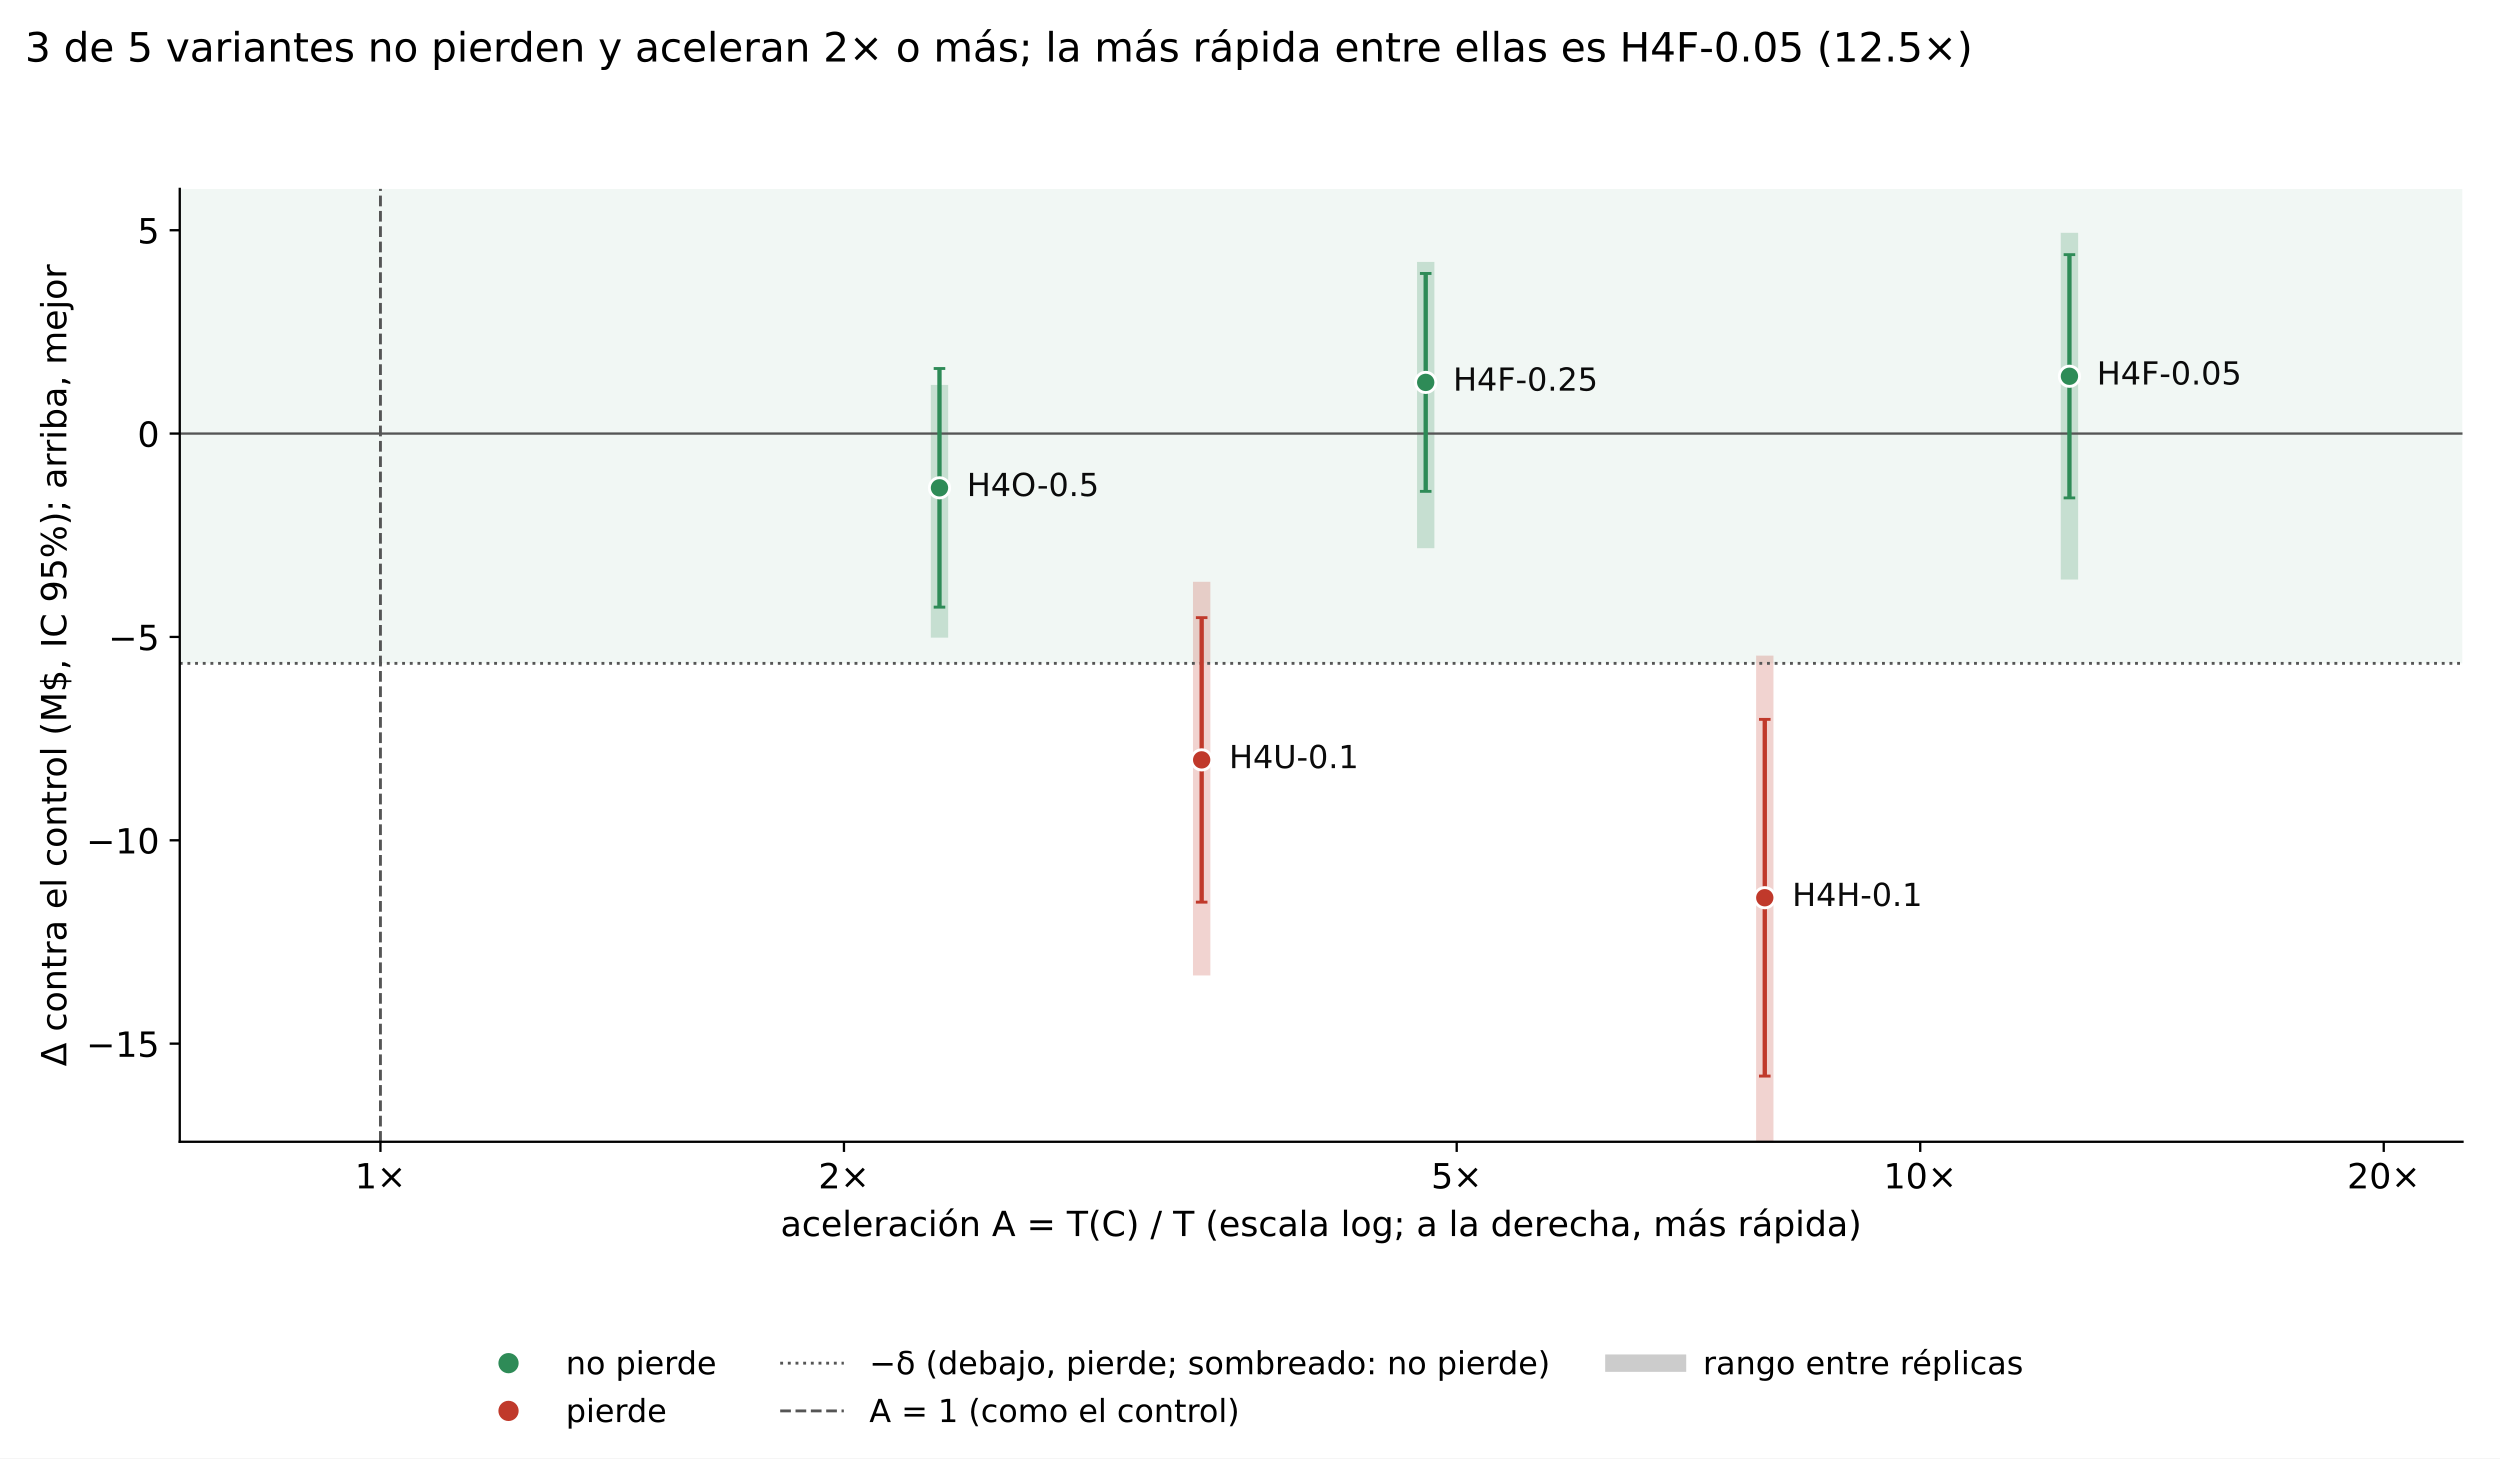
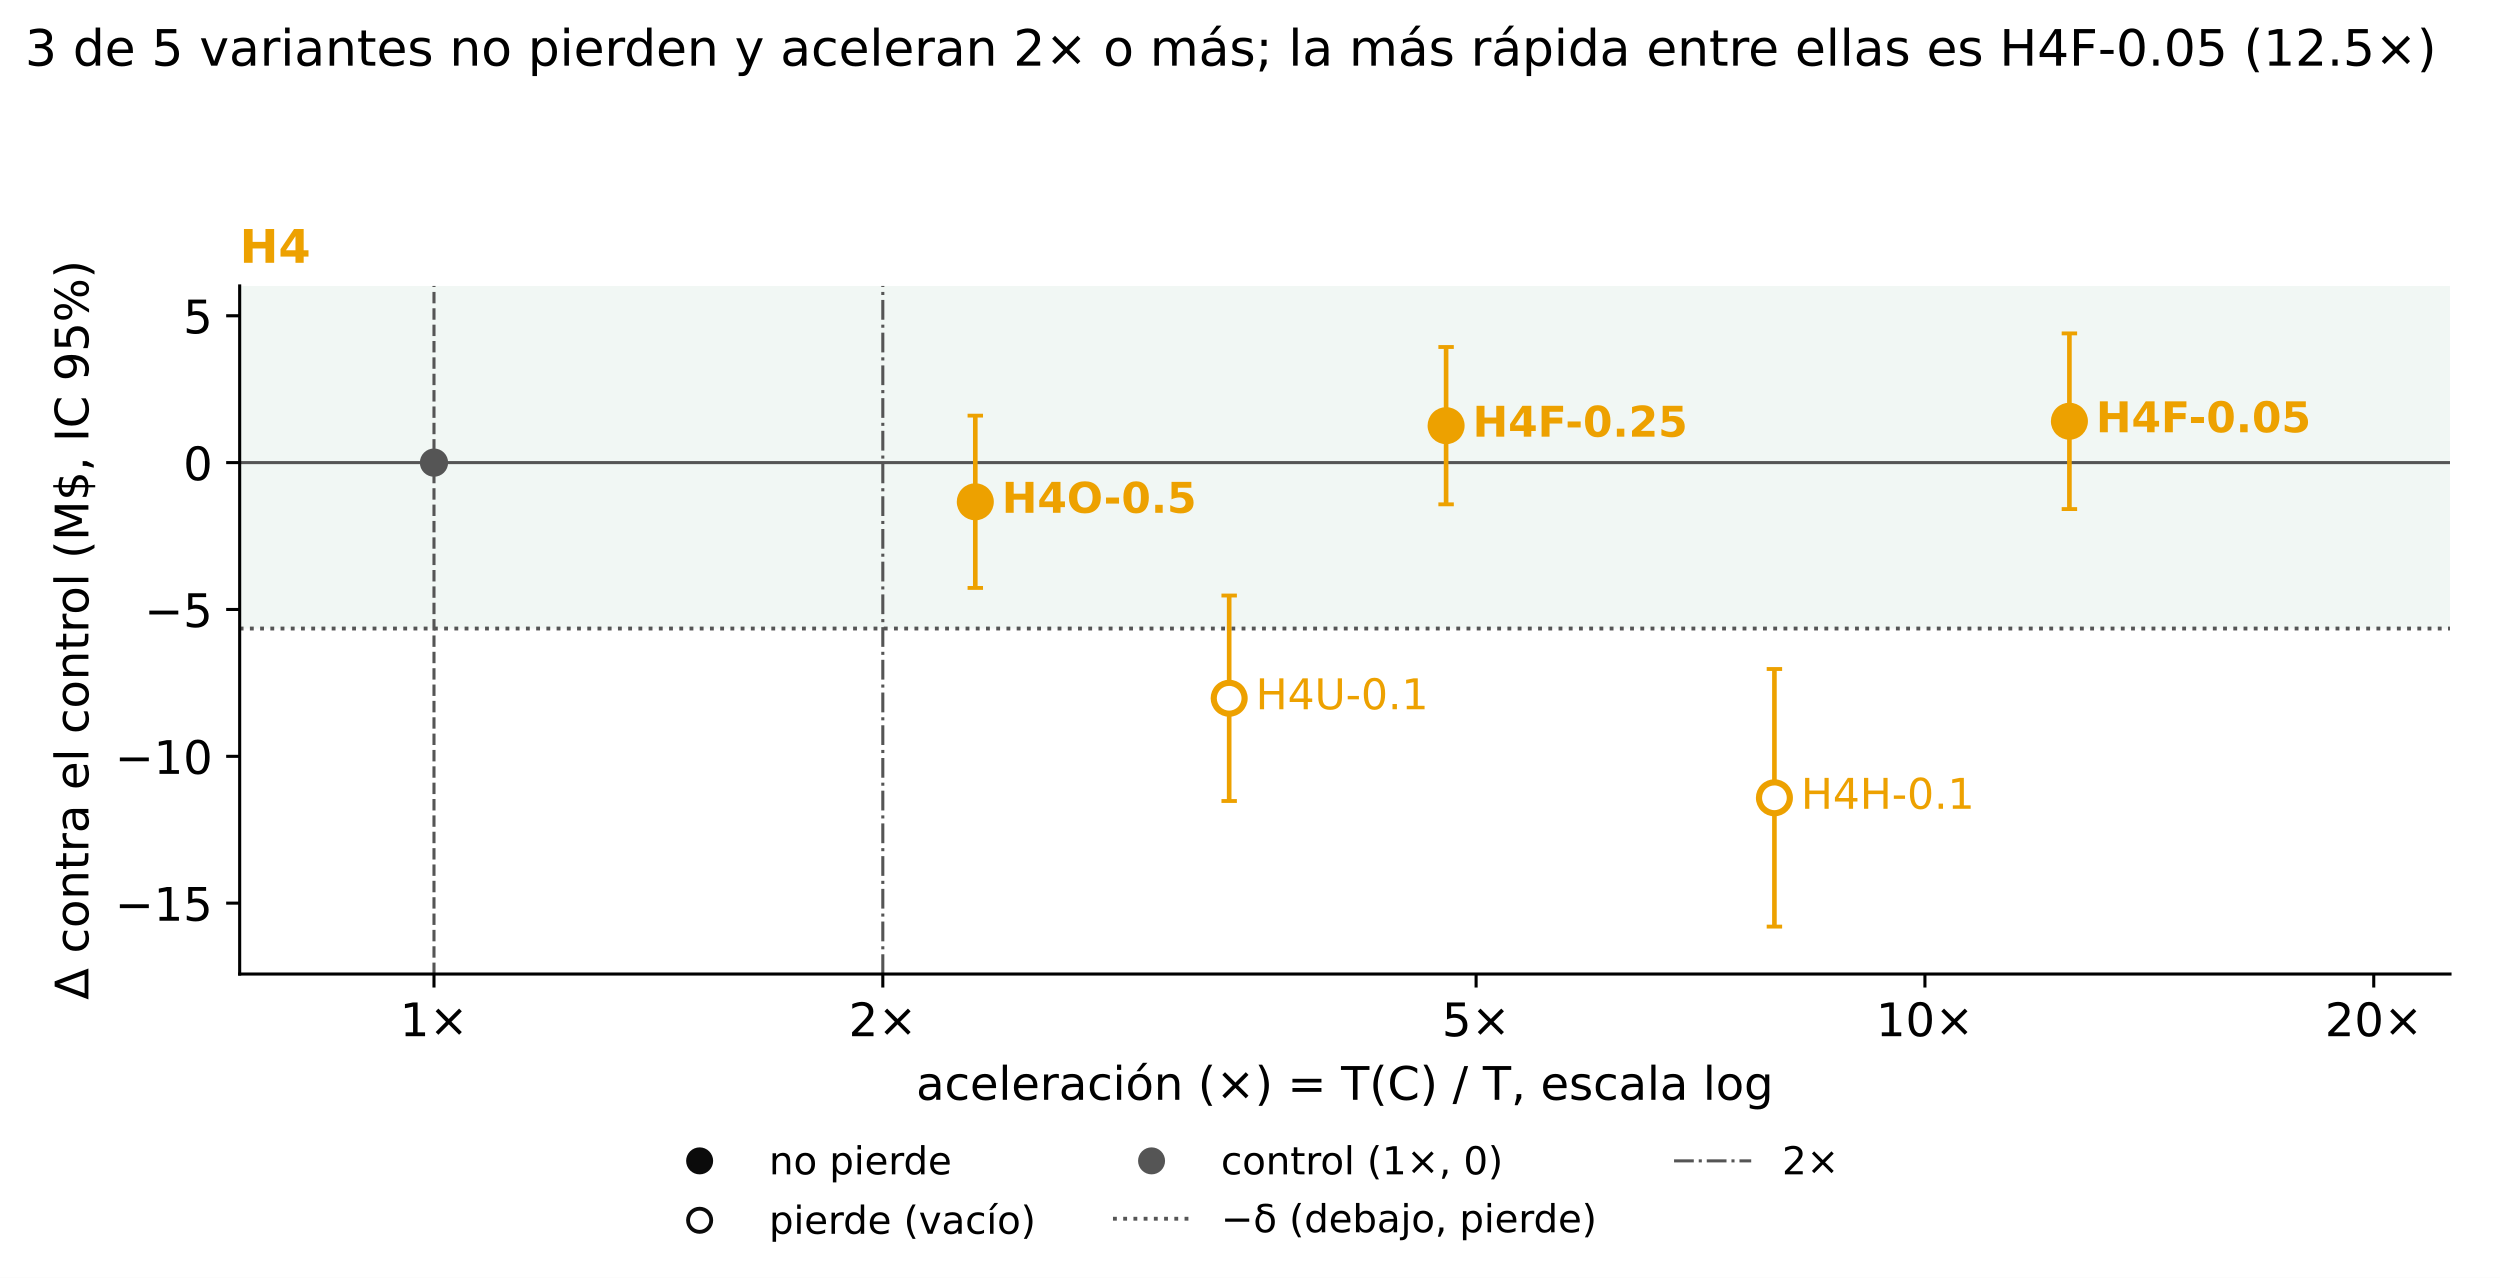
- <svg xmlns="http://www.w3.org/2000/svg" xmlns:xlink="http://www.w3.org/1999/xlink" width="864pt" height="504pt" viewBox="0 0 864 504" version="1.1">
+ <svg xmlns="http://www.w3.org/2000/svg" xmlns:xlink="http://www.w3.org/1999/xlink" width="648pt" height="331.2pt" viewBox="0 0 648 331.2" version="1.1">
  <defs>
    <style type="text/css">*{stroke-linejoin: round; stroke-linecap: butt}</style>
  </defs>
  <g id="figure_1">
    <g id="patch_1">
-       <path d="M 0 504  L 864 504  L 864 0  L 0 0  z " style="fill: #ffffff" />
+       <path d="M 0 331.2  L 648 331.2  L 648 0  L 0 0  z " style="fill: #ffffff" />
    </g>
    <g id="axes_1">
      <g id="patch_2">
-         <path d="M 62.123 394.597  L 851.04 394.597  L 851.04 65.283  L 62.123 65.283  z " style="fill: #ffffff" />
+         <path d="M 62.123 252.469  L 635.04 252.469  L 635.04 74.112  L 62.123 74.112  z " style="fill: #ffffff" />
      </g>
      <g id="patch_3">
-         <path d="M 62.123 229.253  L 851.04 229.253  L 851.04 65.283  L 62.123 65.283  z " clip-path="url(#p88b9d75d74)" style="fill: #2e8b57; opacity: 0.07" />
-       </g>
-       <g id="LineCollection_1">
-         <path d="M 715.197 200.286  L 715.197 80.463  " clip-path="url(#p88b9d75d74)" style="fill: none; stroke: #2e8b57; stroke-opacity: 0.22; stroke-width: 6" />
-       </g>
-       <g id="LineCollection_2">
-         <path d="M 609.908 408.237  L 609.908 226.57  " clip-path="url(#p88b9d75d74)" style="fill: none; stroke: #c0392b; stroke-opacity: 0.22; stroke-width: 6" />
-       </g>
-       <g id="LineCollection_3">
-         <path d="M 492.724 189.464  L 492.724 90.513  " clip-path="url(#p88b9d75d74)" style="fill: none; stroke: #2e8b57; stroke-opacity: 0.22; stroke-width: 6" />
-       </g>
-       <g id="LineCollection_4">
-         <path d="M 415.297 337.117  L 415.297 201.059  " clip-path="url(#p88b9d75d74)" style="fill: none; stroke: #c0392b; stroke-opacity: 0.22; stroke-width: 6" />
-       </g>
-       <g id="LineCollection_5">
-         <path d="M 324.685 220.386  L 324.685 133.031  " clip-path="url(#p88b9d75d74)" style="fill: none; stroke: #2e8b57; stroke-opacity: 0.22; stroke-width: 6" />
+         <path d="M 62.123 162.918  L 635.04 162.918  L 635.04 74.112  L 62.123 74.112  z " clip-path="url(#p1cb5c2d19a)" style="fill: #2e8b57; opacity: 0.07" />
      </g>
      <g id="matplotlib.axis_1">
        <g id="xtick_1">
          <g id="line2d_1">
            <defs>
              <path id="mc2c56ff025" d="M 0 0  L 0 3.5  " style="stroke: #000000; stroke-width: 0.8" />
            </defs>
            <g>
-               <use xlink:href="#mc2c56ff025" x="131.48" y="394.597" style="stroke: #000000; stroke-width: 0.8" />
+               <use xlink:href="#mc2c56ff025" x="112.49" y="252.469" style="stroke: #000000; stroke-width: 0.8" />
            </g>
          </g>
          <g id="text_1">
-             <text style="font-size: 12px; font-family: 'DejaVu Sans', 'Bitstream Vera Sans', 'Computer Modern Sans Serif', 'Lucida Grande', 'Verdana', 'Geneva', 'Lucid', 'Arial', 'Helvetica', 'Avant Garde', sans-serif; text-anchor: middle" x="131.48" y="410.714" transform="rotate(-0 131.4798 410.7144)">1×</text>
+             <text style="font-size: 12px; font-family: 'DejaVu Sans', 'Bitstream Vera Sans', 'Computer Modern Sans Serif', 'Lucida Grande', 'Verdana', 'Geneva', 'Lucid', 'Arial', 'Helvetica', 'Avant Garde', sans-serif; text-anchor: middle" x="112.49" y="268.586" transform="rotate(-0 112.4903 268.5864)">1×</text>
          </g>
        </g>
        <g id="xtick_2">
          <g id="line2d_2">
            <g>
-               <use xlink:href="#mc2c56ff025" x="291.673" y="394.597" style="stroke: #000000; stroke-width: 0.8" />
+               <use xlink:href="#mc2c56ff025" x="228.823" y="252.469" style="stroke: #000000; stroke-width: 0.8" />
            </g>
          </g>
          <g id="text_2">
-             <text style="font-size: 12px; font-family: 'DejaVu Sans', 'Bitstream Vera Sans', 'Computer Modern Sans Serif', 'Lucida Grande', 'Verdana', 'Geneva', 'Lucid', 'Arial', 'Helvetica', 'Avant Garde', sans-serif; text-anchor: middle" x="291.673" y="410.714" transform="rotate(-0 291.6725 410.7144)">2×</text>
+             <text style="font-size: 12px; font-family: 'DejaVu Sans', 'Bitstream Vera Sans', 'Computer Modern Sans Serif', 'Lucida Grande', 'Verdana', 'Geneva', 'Lucid', 'Arial', 'Helvetica', 'Avant Garde', sans-serif; text-anchor: middle" x="228.823" y="268.586" transform="rotate(-0 228.8234 268.5864)">2×</text>
          </g>
        </g>
        <g id="xtick_3">
          <g id="line2d_3">
            <g>
-               <use xlink:href="#mc2c56ff025" x="503.436" y="394.597" style="stroke: #000000; stroke-width: 0.8" />
+               <use xlink:href="#mc2c56ff025" x="382.607" y="252.469" style="stroke: #000000; stroke-width: 0.8" />
            </g>
          </g>
          <g id="text_3">
-             <text style="font-size: 12px; font-family: 'DejaVu Sans', 'Bitstream Vera Sans', 'Computer Modern Sans Serif', 'Lucida Grande', 'Verdana', 'Geneva', 'Lucid', 'Arial', 'Helvetica', 'Avant Garde', sans-serif; text-anchor: middle" x="503.436" y="410.714" transform="rotate(-0 503.4359 410.7144)">5×</text>
+             <text style="font-size: 12px; font-family: 'DejaVu Sans', 'Bitstream Vera Sans', 'Computer Modern Sans Serif', 'Lucida Grande', 'Verdana', 'Geneva', 'Lucid', 'Arial', 'Helvetica', 'Avant Garde', sans-serif; text-anchor: middle" x="382.607" y="268.586" transform="rotate(-0 382.6074 268.5864)">5×</text>
          </g>
        </g>
        <g id="xtick_4">
          <g id="line2d_4">
            <g>
-               <use xlink:href="#mc2c56ff025" x="663.629" y="394.597" style="stroke: #000000; stroke-width: 0.8" />
+               <use xlink:href="#mc2c56ff025" x="498.941" y="252.469" style="stroke: #000000; stroke-width: 0.8" />
            </g>
          </g>
          <g id="text_4">
-             <text style="font-size: 12px; font-family: 'DejaVu Sans', 'Bitstream Vera Sans', 'Computer Modern Sans Serif', 'Lucida Grande', 'Verdana', 'Geneva', 'Lucid', 'Arial', 'Helvetica', 'Avant Garde', sans-serif; text-anchor: middle" x="663.629" y="410.714" transform="rotate(-0 663.6286 410.7144)">10×</text>
+             <text style="font-size: 12px; font-family: 'DejaVu Sans', 'Bitstream Vera Sans', 'Computer Modern Sans Serif', 'Lucida Grande', 'Verdana', 'Geneva', 'Lucid', 'Arial', 'Helvetica', 'Avant Garde', sans-serif; text-anchor: middle" x="498.941" y="268.586" transform="rotate(-0 498.9405 268.5864)">10×</text>
          </g>
        </g>
        <g id="xtick_5">
          <g id="line2d_5">
            <g>
-               <use xlink:href="#mc2c56ff025" x="823.821" y="394.597" style="stroke: #000000; stroke-width: 0.8" />
+               <use xlink:href="#mc2c56ff025" x="615.274" y="252.469" style="stroke: #000000; stroke-width: 0.8" />
            </g>
          </g>
          <g id="text_5">
-             <text style="font-size: 12px; font-family: 'DejaVu Sans', 'Bitstream Vera Sans', 'Computer Modern Sans Serif', 'Lucida Grande', 'Verdana', 'Geneva', 'Lucid', 'Arial', 'Helvetica', 'Avant Garde', sans-serif; text-anchor: middle" x="823.821" y="410.714" transform="rotate(-0 823.8214 410.7144)">20×</text>
+             <text style="font-size: 12px; font-family: 'DejaVu Sans', 'Bitstream Vera Sans', 'Computer Modern Sans Serif', 'Lucida Grande', 'Verdana', 'Geneva', 'Lucid', 'Arial', 'Helvetica', 'Avant Garde', sans-serif; text-anchor: middle" x="615.274" y="268.586" transform="rotate(-0 615.2736 268.5864)">20×</text>
          </g>
        </g>
        <g id="text_6">
-           <text style="font-size: 12px; font-family: 'DejaVu Sans', 'Bitstream Vera Sans', 'Computer Modern Sans Serif', 'Lucida Grande', 'Verdana', 'Geneva', 'Lucid', 'Arial', 'Helvetica', 'Avant Garde', sans-serif; text-anchor: middle" x="456.581" y="427.195" transform="rotate(-0 456.5814 427.1953)">aceleración A = T(C) / T (escala log; a la derecha, más rápida)</text>
+           <text style="font-size: 12px; font-family: 'DejaVu Sans', 'Bitstream Vera Sans', 'Computer Modern Sans Serif', 'Lucida Grande', 'Verdana', 'Geneva', 'Lucid', 'Arial', 'Helvetica', 'Avant Garde', sans-serif; text-anchor: middle" x="348.581" y="285.067" transform="rotate(-0 348.5814 285.0673)">aceleración (×) = T(C) / T, escala log</text>
        </g>
      </g>
      <g id="matplotlib.axis_2">
        <g id="ytick_1">
          <g id="line2d_6">
            <defs>
              <path id="m306bc90975" d="M 0 0  L -3.5 0  " style="stroke: #000000; stroke-width: 0.8" />
            </defs>
            <g>
-               <use xlink:href="#m306bc90975" x="62.123" y="360.677" style="stroke: #000000; stroke-width: 0.8" />
+               <use xlink:href="#m306bc90975" x="62.123" y="234.098" style="stroke: #000000; stroke-width: 0.8" />
            </g>
          </g>
          <g id="text_7">
-             <text style="font-size: 12px; font-family: 'DejaVu Sans', 'Bitstream Vera Sans', 'Computer Modern Sans Serif', 'Lucida Grande', 'Verdana', 'Geneva', 'Lucid', 'Arial', 'Helvetica', 'Avant Garde', sans-serif; text-anchor: end" x="55.123" y="365.236" transform="rotate(-0 55.12281 365.2357)">−15</text>
+             <text style="font-size: 12px; font-family: 'DejaVu Sans', 'Bitstream Vera Sans', 'Computer Modern Sans Serif', 'Lucida Grande', 'Verdana', 'Geneva', 'Lucid', 'Arial', 'Helvetica', 'Avant Garde', sans-serif; text-anchor: end" x="55.123" y="238.657" transform="rotate(-0 55.12281 238.6566)">−15</text>
          </g>
        </g>
        <g id="ytick_2">
          <g id="line2d_7">
            <g>
-               <use xlink:href="#m306bc90975" x="62.123" y="290.4" style="stroke: #000000; stroke-width: 0.8" />
+               <use xlink:href="#m306bc90975" x="62.123" y="196.036" style="stroke: #000000; stroke-width: 0.8" />
            </g>
          </g>
          <g id="text_8">
-             <text style="font-size: 12px; font-family: 'DejaVu Sans', 'Bitstream Vera Sans', 'Computer Modern Sans Serif', 'Lucida Grande', 'Verdana', 'Geneva', 'Lucid', 'Arial', 'Helvetica', 'Avant Garde', sans-serif; text-anchor: end" x="55.123" y="294.958" transform="rotate(-0 55.12281 294.9582)">−10</text>
+             <text style="font-size: 12px; font-family: 'DejaVu Sans', 'Bitstream Vera Sans', 'Computer Modern Sans Serif', 'Lucida Grande', 'Verdana', 'Geneva', 'Lucid', 'Arial', 'Helvetica', 'Avant Garde', sans-serif; text-anchor: end" x="55.123" y="200.594" transform="rotate(-0 55.12281 200.5942)">−10</text>
          </g>
        </g>
        <g id="ytick_3">
          <g id="line2d_8">
            <g>
-               <use xlink:href="#m306bc90975" x="62.123" y="220.122" style="stroke: #000000; stroke-width: 0.8" />
+               <use xlink:href="#m306bc90975" x="62.123" y="157.973" style="stroke: #000000; stroke-width: 0.8" />
            </g>
          </g>
          <g id="text_9">
-             <text style="font-size: 12px; font-family: 'DejaVu Sans', 'Bitstream Vera Sans', 'Computer Modern Sans Serif', 'Lucida Grande', 'Verdana', 'Geneva', 'Lucid', 'Arial', 'Helvetica', 'Avant Garde', sans-serif; text-anchor: end" x="55.123" y="224.681" transform="rotate(-0 55.12281 224.6807)">−5</text>
+             <text style="font-size: 12px; font-family: 'DejaVu Sans', 'Bitstream Vera Sans', 'Computer Modern Sans Serif', 'Lucida Grande', 'Verdana', 'Geneva', 'Lucid', 'Arial', 'Helvetica', 'Avant Garde', sans-serif; text-anchor: end" x="55.123" y="162.532" transform="rotate(-0 55.12281 162.5318)">−5</text>
          </g>
        </g>
        <g id="ytick_4">
          <g id="line2d_9">
            <g>
-               <use xlink:href="#m306bc90975" x="62.123" y="149.845" style="stroke: #000000; stroke-width: 0.8" />
+               <use xlink:href="#m306bc90975" x="62.123" y="119.911" style="stroke: #000000; stroke-width: 0.8" />
            </g>
          </g>
          <g id="text_10">
-             <text style="font-size: 12px; font-family: 'DejaVu Sans', 'Bitstream Vera Sans', 'Computer Modern Sans Serif', 'Lucida Grande', 'Verdana', 'Geneva', 'Lucid', 'Arial', 'Helvetica', 'Avant Garde', sans-serif; text-anchor: end" x="55.123" y="154.403" transform="rotate(-0 55.12281 154.4032)">0</text>
+             <text style="font-size: 12px; font-family: 'DejaVu Sans', 'Bitstream Vera Sans', 'Computer Modern Sans Serif', 'Lucida Grande', 'Verdana', 'Geneva', 'Lucid', 'Arial', 'Helvetica', 'Avant Garde', sans-serif; text-anchor: end" x="55.123" y="124.469" transform="rotate(-0 55.12281 124.4694)">0</text>
          </g>
        </g>
        <g id="ytick_5">
          <g id="line2d_10">
            <g>
-               <use xlink:href="#m306bc90975" x="62.123" y="79.567" style="stroke: #000000; stroke-width: 0.8" />
+               <use xlink:href="#m306bc90975" x="62.123" y="81.848" style="stroke: #000000; stroke-width: 0.8" />
            </g>
          </g>
          <g id="text_11">
-             <text style="font-size: 12px; font-family: 'DejaVu Sans', 'Bitstream Vera Sans', 'Computer Modern Sans Serif', 'Lucida Grande', 'Verdana', 'Geneva', 'Lucid', 'Arial', 'Helvetica', 'Avant Garde', sans-serif; text-anchor: end" x="55.123" y="84.126" transform="rotate(-0 55.12281 84.1257)">5</text>
+             <text style="font-size: 12px; font-family: 'DejaVu Sans', 'Bitstream Vera Sans', 'Computer Modern Sans Serif', 'Lucida Grande', 'Verdana', 'Geneva', 'Lucid', 'Arial', 'Helvetica', 'Avant Garde', sans-serif; text-anchor: end" x="55.123" y="86.407" transform="rotate(-0 55.12281 86.40697)">5</text>
          </g>
        </g>
        <g id="text_12">
-           <text style="font-size: 12px; font-family: 'DejaVu Sans', 'Bitstream Vera Sans', 'Computer Modern Sans Serif', 'Lucida Grande', 'Verdana', 'Geneva', 'Lucid', 'Arial', 'Helvetica', 'Avant Garde', sans-serif; text-anchor: middle" x="22.914" y="229.94" transform="rotate(-90 22.91437 229.9402)">Δ contra el control (M$, IC 95%); arriba, mejor</text>
+           <text style="font-size: 12px; font-family: 'DejaVu Sans', 'Bitstream Vera Sans', 'Computer Modern Sans Serif', 'Lucida Grande', 'Verdana', 'Geneva', 'Lucid', 'Arial', 'Helvetica', 'Avant Garde', sans-serif; text-anchor: middle" x="22.914" y="163.291" transform="rotate(-90 22.91437 163.2907)">Δ contra el control (M$, IC 95%)</text>
        </g>
      </g>
      <g id="line2d_11">
-         <path d="M 62.123 149.845  L 851.04 149.845  " clip-path="url(#p88b9d75d74)" style="fill: none; stroke: #555555; stroke-width: 0.8; stroke-linecap: square" />
+         <path d="M 62.123 119.911  L 635.04 119.911  " clip-path="url(#p1cb5c2d19a)" style="fill: none; stroke: #555555; stroke-width: 0.8; stroke-linecap: square" />
      </g>
      <g id="line2d_12">
-         <path d="M 62.123 229.253  L 851.04 229.253  " clip-path="url(#p88b9d75d74)" style="fill: none; stroke-dasharray: 1,1.65; stroke-dashoffset: 0; stroke: #555555" />
+         <path d="M 62.123 162.918  L 635.04 162.918  " clip-path="url(#p1cb5c2d19a)" style="fill: none; stroke-dasharray: 1,1.65; stroke-dashoffset: 0; stroke: #555555" />
      </g>
      <g id="line2d_13">
-         <path d="M 131.48 394.597  L 131.48 65.283  " clip-path="url(#p88b9d75d74)" style="fill: none; stroke-dasharray: 3.7,1.6; stroke-dashoffset: 0; stroke: #555555" />
+         <path d="M 112.49 252.469  L 112.49 74.112  " clip-path="url(#p1cb5c2d19a)" style="fill: none; stroke-dasharray: 2.96,1.28; stroke-dashoffset: 0; stroke: #555555; stroke-width: 0.8" />
+       </g>
+       <g id="line2d_14">
+         <path d="M 228.823 252.469  L 228.823 74.112  " clip-path="url(#p1cb5c2d19a)" style="fill: none; stroke-dasharray: 5.12,1.28,0.8,1.28; stroke-dashoffset: 0; stroke: #555555; stroke-width: 0.8" />
+       </g>
+       <g id="LineCollection_1">
+         <path d="M 536.39 131.951  L 536.39 86.413  " clip-path="url(#p1cb5c2d19a)" style="fill: none; stroke: #eda100; stroke-width: 1.2" />
+       </g>
+       <g id="line2d_15">
+         <defs>
+           <path id="m4d28351fb7" d="M 2 0  L -2 -0  " style="stroke: #eda100" />
+         </defs>
+         <g clip-path="url(#p1cb5c2d19a)">
+           <use xlink:href="#m4d28351fb7" x="536.39" y="131.951" style="fill: #eda100; stroke: #eda100" />
+         </g>
+       </g>
+       <g id="line2d_16">
+         <g clip-path="url(#p1cb5c2d19a)">
+           <use xlink:href="#m4d28351fb7" x="536.39" y="86.413" style="fill: #eda100; stroke: #eda100" />
+         </g>
+       </g>
+       <g id="LineCollection_2">
+         <path d="M 459.928 240.169  L 459.928 173.408  " clip-path="url(#p1cb5c2d19a)" style="fill: none; stroke: #eda100; stroke-width: 1.2" />
+       </g>
+       <g id="line2d_17">
+         <g clip-path="url(#p1cb5c2d19a)">
+           <use xlink:href="#m4d28351fb7" x="459.928" y="240.169" style="fill: #eda100; stroke: #eda100" />
+         </g>
+       </g>
+       <g id="line2d_18">
+         <g clip-path="url(#p1cb5c2d19a)">
+           <use xlink:href="#m4d28351fb7" x="459.928" y="173.408" style="fill: #eda100; stroke: #eda100" />
+         </g>
+       </g>
+       <g id="LineCollection_3">
+         <path d="M 374.828 130.726  L 374.828 89.941  " clip-path="url(#p1cb5c2d19a)" style="fill: none; stroke: #eda100; stroke-width: 1.2" />
+       </g>
+       <g id="line2d_19">
+         <g clip-path="url(#p1cb5c2d19a)">
+           <use xlink:href="#m4d28351fb7" x="374.828" y="130.726" style="fill: #eda100; stroke: #eda100" />
+         </g>
+       </g>
+       <g id="line2d_20">
+         <g clip-path="url(#p1cb5c2d19a)">
+           <use xlink:href="#m4d28351fb7" x="374.828" y="89.941" style="fill: #eda100; stroke: #eda100" />
+         </g>
+       </g>
+       <g id="LineCollection_4">
+         <path d="M 318.601 207.614  L 318.601 154.359  " clip-path="url(#p1cb5c2d19a)" style="fill: none; stroke: #eda100; stroke-width: 1.2" />
+       </g>
+       <g id="line2d_21">
+         <g clip-path="url(#p1cb5c2d19a)">
+           <use xlink:href="#m4d28351fb7" x="318.601" y="207.614" style="fill: #eda100; stroke: #eda100" />
+         </g>
+       </g>
+       <g id="line2d_22">
+         <g clip-path="url(#p1cb5c2d19a)">
+           <use xlink:href="#m4d28351fb7" x="318.601" y="154.359" style="fill: #eda100; stroke: #eda100" />
+         </g>
+       </g>
+       <g id="LineCollection_5">
+         <path d="M 252.797 152.395  L 252.797 107.733  " clip-path="url(#p1cb5c2d19a)" style="fill: none; stroke: #eda100; stroke-width: 1.2" />
+       </g>
+       <g id="line2d_23">
+         <g clip-path="url(#p1cb5c2d19a)">
+           <use xlink:href="#m4d28351fb7" x="252.797" y="152.395" style="fill: #eda100; stroke: #eda100" />
+         </g>
+       </g>
+       <g id="line2d_24">
+         <g clip-path="url(#p1cb5c2d19a)">
+           <use xlink:href="#m4d28351fb7" x="252.797" y="107.733" style="fill: #eda100; stroke: #eda100" />
+         </g>
      </g>
      <g id="patch_4">
-         <path d="M 62.123 394.597  L 62.123 65.283  " style="fill: none; stroke: #000000; stroke-width: 0.8; stroke-linejoin: miter; stroke-linecap: square" />
+         <path d="M 62.123 252.469  L 62.123 74.112  " style="fill: none; stroke: #000000; stroke-width: 0.8; stroke-linejoin: miter; stroke-linecap: square" />
      </g>
      <g id="patch_5">
-         <path d="M 62.123 394.597  L 851.04 394.597  " style="fill: none; stroke: #000000; stroke-width: 0.8; stroke-linejoin: miter; stroke-linecap: square" />
-       </g>
-       <g id="LineCollection_6">
-         <path d="M 715.197 172.076  L 715.197 87.995  " clip-path="url(#p88b9d75d74)" style="fill: none; stroke: #2e8b57; stroke-width: 1.5" />
-       </g>
-       <g id="line2d_14">
-         <defs>
-           <path id="m7a368709bd" d="M 2 0  L -2 -0  " style="stroke: #2e8b57" />
-         </defs>
-         <g clip-path="url(#p88b9d75d74)">
-           <use xlink:href="#m7a368709bd" x="715.197" y="172.076" style="fill: #2e8b57; stroke: #2e8b57" />
-         </g>
-       </g>
-       <g id="line2d_15">
-         <g clip-path="url(#p88b9d75d74)">
-           <use xlink:href="#m7a368709bd" x="715.197" y="87.995" style="fill: #2e8b57; stroke: #2e8b57" />
-         </g>
-       </g>
-       <g id="LineCollection_7">
-         <path d="M 609.908 371.886  L 609.908 248.62  " clip-path="url(#p88b9d75d74)" style="fill: none; stroke: #c0392b; stroke-width: 1.5" />
-       </g>
-       <g id="line2d_16">
-         <defs>
-           <path id="m8e145a6fdb" d="M 2 0  L -2 -0  " style="stroke: #c0392b" />
-         </defs>
-         <g clip-path="url(#p88b9d75d74)">
-           <use xlink:href="#m8e145a6fdb" x="609.908" y="371.886" style="fill: #c0392b; stroke: #c0392b" />
-         </g>
-       </g>
-       <g id="line2d_17">
-         <g clip-path="url(#p88b9d75d74)">
-           <use xlink:href="#m8e145a6fdb" x="609.908" y="248.62" style="fill: #c0392b; stroke: #c0392b" />
-         </g>
-       </g>
-       <g id="LineCollection_8">
-         <path d="M 492.724 169.813  L 492.724 94.509  " clip-path="url(#p88b9d75d74)" style="fill: none; stroke: #2e8b57; stroke-width: 1.5" />
-       </g>
-       <g id="line2d_18">
-         <g clip-path="url(#p88b9d75d74)">
-           <use xlink:href="#m7a368709bd" x="492.724" y="169.813" style="fill: #2e8b57; stroke: #2e8b57" />
-         </g>
-       </g>
-       <g id="line2d_19">
-         <g clip-path="url(#p88b9d75d74)">
-           <use xlink:href="#m7a368709bd" x="492.724" y="94.509" style="fill: #2e8b57; stroke: #2e8b57" />
-         </g>
-       </g>
-       <g id="LineCollection_9">
-         <path d="M 415.297 311.778  L 415.297 213.449  " clip-path="url(#p88b9d75d74)" style="fill: none; stroke: #c0392b; stroke-width: 1.5" />
-       </g>
-       <g id="line2d_20">
-         <g clip-path="url(#p88b9d75d74)">
-           <use xlink:href="#m8e145a6fdb" x="415.297" y="311.778" style="fill: #c0392b; stroke: #c0392b" />
-         </g>
-       </g>
-       <g id="line2d_21">
-         <g clip-path="url(#p88b9d75d74)">
-           <use xlink:href="#m8e145a6fdb" x="415.297" y="213.449" style="fill: #c0392b; stroke: #c0392b" />
-         </g>
-       </g>
-       <g id="LineCollection_10">
-         <path d="M 324.685 209.823  L 324.685 127.359  " clip-path="url(#p88b9d75d74)" style="fill: none; stroke: #2e8b57; stroke-width: 1.5" />
-       </g>
-       <g id="line2d_22">
-         <g clip-path="url(#p88b9d75d74)">
-           <use xlink:href="#m7a368709bd" x="324.685" y="209.823" style="fill: #2e8b57; stroke: #2e8b57" />
-         </g>
-       </g>
-       <g id="line2d_23">
-         <g clip-path="url(#p88b9d75d74)">
-           <use xlink:href="#m7a368709bd" x="324.685" y="127.359" style="fill: #2e8b57; stroke: #2e8b57" />
+         <path d="M 62.123 252.469  L 635.04 252.469  " style="fill: none; stroke: #000000; stroke-width: 0.8; stroke-linejoin: miter; stroke-linecap: square" />
+       </g>
+       <g id="PathCollection_1">
+         <defs>
+           <path id="m2eedf08819" d="M 0 3.162  C 0.839 3.162 1.643 2.829 2.236 2.236  C 2.829 1.643 3.162 0.839 3.162 0  C 3.162 -0.839 2.829 -1.643 2.236 -2.236  C 1.643 -2.829 0.839 -3.162 0 -3.162  C -0.839 -3.162 -1.643 -2.829 -2.236 -2.236  C -2.829 -1.643 -3.162 -0.839 -3.162 0  C -3.162 0.839 -2.829 1.643 -2.236 2.236  C -1.643 2.829 -0.839 3.162 0 3.162  z " style="stroke: #555555" />
+         </defs>
+         <g clip-path="url(#p1cb5c2d19a)">
+           <use xlink:href="#m2eedf08819" x="112.49" y="119.911" style="fill: #555555; stroke: #555555" />
+         </g>
+       </g>
+       <g id="PathCollection_2">
+         <defs>
+           <path id="m22da80ec97" d="M 0 4  C 1.061 4 2.078 3.579 2.828 2.828  C 3.579 2.078 4 1.061 4 0  C 4 -1.061 3.579 -2.078 2.828 -2.828  C 2.078 -3.579 1.061 -4 0 -4  C -1.061 -4 -2.078 -3.579 -2.828 -2.828  C -3.579 -2.078 -4 -1.061 -4 0  C -4 1.061 -3.579 2.078 -2.828 2.828  C -2.078 3.579 -1.061 4 0 4  z " style="stroke: #eda100; stroke-width: 1.6" />
+         </defs>
+         <g clip-path="url(#p1cb5c2d19a)">
+           <use xlink:href="#m22da80ec97" x="536.39" y="109.182" style="fill: #eda100; stroke: #eda100; stroke-width: 1.6" />
+         </g>
+       </g>
+       <g id="PathCollection_3">
+         <defs>
+           <path id="mf51439af82" d="M 0 4  C 1.061 4 2.078 3.579 2.828 2.828  C 3.579 2.078 4 1.061 4 0  C 4 -1.061 3.579 -2.078 2.828 -2.828  C 2.078 -3.579 1.061 -4 0 -4  C -1.061 -4 -2.078 -3.579 -2.828 -2.828  C -3.579 -2.078 -4 -1.061 -4 0  C -4 1.061 -3.579 2.078 -2.828 2.828  C -2.078 3.579 -1.061 4 0 4  z " style="stroke: #eda100; stroke-width: 1.6" />
+         </defs>
+         <g clip-path="url(#p1cb5c2d19a)">
+           <use xlink:href="#mf51439af82" x="459.928" y="206.788" style="fill: #ffffff; stroke: #eda100; stroke-width: 1.6" />
+         </g>
+       </g>
+       <g id="PathCollection_4">
+         <g clip-path="url(#p1cb5c2d19a)">
+           <use xlink:href="#m22da80ec97" x="374.828" y="110.333" style="fill: #eda100; stroke: #eda100; stroke-width: 1.6" />
+         </g>
+       </g>
+       <g id="PathCollection_5">
+         <g clip-path="url(#p1cb5c2d19a)">
+           <use xlink:href="#mf51439af82" x="318.601" y="180.987" style="fill: #ffffff; stroke: #eda100; stroke-width: 1.6" />
+         </g>
+       </g>
+       <g id="PathCollection_6">
+         <g clip-path="url(#p1cb5c2d19a)">
+           <use xlink:href="#m22da80ec97" x="252.797" y="130.064" style="fill: #eda100; stroke: #eda100; stroke-width: 1.6" />
        </g>
      </g>
      <g id="text_13">
-         <text style="font-size: 11px; font-family: 'DejaVu Sans', 'Bitstream Vera Sans', 'Computer Modern Sans Serif', 'Lucida Grande', 'Verdana', 'Geneva', 'Lucid', 'Arial', 'Helvetica', 'Avant Garde', sans-serif; text-anchor: start; fill: #0b0b0b" x="724.664" y="132.893" transform="rotate(-0 724.664 132.8926)">H4F-0.05</text>
+         <text style="font-weight: 700; font-size: 11px; font-family: 'DejaVu Sans', 'Bitstream Vera Sans', 'Computer Modern Sans Serif', 'Lucida Grande', 'Verdana', 'Geneva', 'Lucid', 'Arial', 'Helvetica', 'Avant Garde', sans-serif; text-anchor: start; fill: #eda100" x="543.265" y="112.039" transform="rotate(-0 543.2649 112.0394)">H4F-0.05</text>
      </g>
      <g id="text_14">
-         <text style="font-size: 11px; font-family: 'DejaVu Sans', 'Bitstream Vera Sans', 'Computer Modern Sans Serif', 'Lucida Grande', 'Verdana', 'Geneva', 'Lucid', 'Arial', 'Helvetica', 'Avant Garde', sans-serif; text-anchor: start; fill: #0b0b0b" x="619.375" y="313.11" transform="rotate(-0 619.3748 313.1104)">H4H-0.1</text>
+         <text style="font-size: 11px; font-family: 'DejaVu Sans', 'Bitstream Vera Sans', 'Computer Modern Sans Serif', 'Lucida Grande', 'Verdana', 'Geneva', 'Lucid', 'Arial', 'Helvetica', 'Avant Garde', sans-serif; text-anchor: start; fill: #eda100" x="466.803" y="209.646" transform="rotate(-0 466.8031 209.6457)">H4H-0.1</text>
      </g>
      <g id="text_15">
-         <text style="font-size: 11px; font-family: 'DejaVu Sans', 'Bitstream Vera Sans', 'Computer Modern Sans Serif', 'Lucida Grande', 'Verdana', 'Geneva', 'Lucid', 'Arial', 'Helvetica', 'Avant Garde', sans-serif; text-anchor: start; fill: #0b0b0b" x="502.191" y="135.018" transform="rotate(-0 502.1908 135.0185)">H4F-0.25</text>
+         <text style="font-weight: 700; font-size: 11px; font-family: 'DejaVu Sans', 'Bitstream Vera Sans', 'Computer Modern Sans Serif', 'Lucida Grande', 'Verdana', 'Geneva', 'Lucid', 'Arial', 'Helvetica', 'Avant Garde', sans-serif; text-anchor: start; fill: #eda100" x="381.703" y="113.191" transform="rotate(-0 381.7032 113.1908)">H4F-0.25</text>
      </g>
      <g id="text_16">
-         <text style="font-size: 11px; font-family: 'DejaVu Sans', 'Bitstream Vera Sans', 'Computer Modern Sans Serif', 'Lucida Grande', 'Verdana', 'Geneva', 'Lucid', 'Arial', 'Helvetica', 'Avant Garde', sans-serif; text-anchor: start; fill: #0b0b0b" x="424.764" y="265.471" transform="rotate(-0 424.7644 265.4711)">H4U-0.1</text>
+         <text style="font-size: 11px; font-family: 'DejaVu Sans', 'Bitstream Vera Sans', 'Computer Modern Sans Serif', 'Lucida Grande', 'Verdana', 'Geneva', 'Lucid', 'Arial', 'Helvetica', 'Avant Garde', sans-serif; text-anchor: start; fill: #eda100" x="325.476" y="183.844" transform="rotate(-0 325.4757 183.8441)">H4U-0.1</text>
      </g>
      <g id="text_17">
-         <text style="font-size: 11px; font-family: 'DejaVu Sans', 'Bitstream Vera Sans', 'Computer Modern Sans Serif', 'Lucida Grande', 'Verdana', 'Geneva', 'Lucid', 'Arial', 'Helvetica', 'Avant Garde', sans-serif; text-anchor: start; fill: #0b0b0b" x="334.152" y="171.449" transform="rotate(-0 334.1516 171.4486)">H4O-0.5</text>
-       </g>
-       <g id="line2d_24">
-         <defs>
-           <path id="mdc1c503150" d="M 0 3.5  C 0.928 3.5 1.819 3.131 2.475 2.475  C 3.131 1.819 3.5 0.928 3.5 0  C 3.5 -0.928 3.131 -1.819 2.475 -2.475  C 1.819 -3.131 0.928 -3.5 0 -3.5  C -0.928 -3.5 -1.819 -3.131 -2.475 -2.475  C -3.131 -1.819 -3.5 -0.928 -3.5 0  C -3.5 0.928 -3.131 1.819 -2.475 2.475  C -1.819 3.131 -0.928 3.5 0 3.5  z " style="stroke: #ffffff" />
-         </defs>
-         <g clip-path="url(#p88b9d75d74)">
-           <use xlink:href="#mdc1c503150" x="715.197" y="130.035" style="fill: #2e8b57; stroke: #ffffff" />
-         </g>
-       </g>
-       <g id="line2d_25">
-         <defs>
-           <path id="m352bb2ca74" d="M 0 3.5  C 0.928 3.5 1.819 3.131 2.475 2.475  C 3.131 1.819 3.5 0.928 3.5 0  C 3.5 -0.928 3.131 -1.819 2.475 -2.475  C 1.819 -3.131 0.928 -3.5 0 -3.5  C -0.928 -3.5 -1.819 -3.131 -2.475 -2.475  C -3.131 -1.819 -3.5 -0.928 -3.5 0  C -3.5 0.928 -3.131 1.819 -2.475 2.475  C -1.819 3.131 -0.928 3.5 0 3.5  z " style="stroke: #ffffff" />
-         </defs>
-         <g clip-path="url(#p88b9d75d74)">
-           <use xlink:href="#m352bb2ca74" x="609.908" y="310.253" style="fill: #c0392b; stroke: #ffffff" />
-         </g>
-       </g>
-       <g id="line2d_26">
-         <g clip-path="url(#p88b9d75d74)">
-           <use xlink:href="#mdc1c503150" x="492.724" y="132.161" style="fill: #2e8b57; stroke: #ffffff" />
-         </g>
-       </g>
-       <g id="line2d_27">
-         <g clip-path="url(#p88b9d75d74)">
-           <use xlink:href="#m352bb2ca74" x="415.297" y="262.614" style="fill: #c0392b; stroke: #ffffff" />
-         </g>
-       </g>
-       <g id="line2d_28">
-         <g clip-path="url(#p88b9d75d74)">
-           <use xlink:href="#mdc1c503150" x="324.685" y="168.591" style="fill: #2e8b57; stroke: #ffffff" />
-         </g>
+         <text style="font-weight: 700; font-size: 11px; font-family: 'DejaVu Sans', 'Bitstream Vera Sans', 'Computer Modern Sans Serif', 'Lucida Grande', 'Verdana', 'Geneva', 'Lucid', 'Arial', 'Helvetica', 'Avant Garde', sans-serif; text-anchor: start; fill: #eda100" x="259.672" y="132.921" transform="rotate(-0 259.672 132.9214)">H4O-0.5</text>
+       </g>
+       <g id="text_18">
+         <text style="font-weight: 700; font-size: 12px; font-family: 'DejaVu Sans', 'Bitstream Vera Sans', 'Computer Modern Sans Serif', 'Lucida Grande', 'Verdana', 'Geneva', 'Lucid', 'Arial', 'Helvetica', 'Avant Garde', sans-serif; text-anchor: start; fill: #eda100" x="62.123" y="68.112" transform="rotate(-0 62.12281 68.11223)">H4</text>
      </g>
    </g>
-     <g id="text_18">
-       <text style="font-size: 14px; font-family: 'DejaVu Sans', 'Bitstream Vera Sans', 'Computer Modern Sans Serif', 'Lucida Grande', 'Verdana', 'Geneva', 'Lucid', 'Arial', 'Helvetica', 'Avant Garde', sans-serif; text-anchor: start" x="8.64" y="21.278" transform="rotate(-0 8.64 21.27781)">3 de 5 variantes no pierden y aceleran 2× o más; la más rápida entre ellas es H4F-0.05 (12.5×)</text>
+     <g id="text_19">
+       <text style="font-size: 13px; font-family: 'DejaVu Sans', 'Bitstream Vera Sans', 'Computer Modern Sans Serif', 'Lucida Grande', 'Verdana', 'Geneva', 'Lucid', 'Arial', 'Helvetica', 'Avant Garde', sans-serif; text-anchor: start" x="6.48" y="17.022" transform="rotate(-0 6.48 17.02197)">3 de 5 variantes no pierden y aceleran 2× o más; la más rápida entre ellas es H4F-0.05 (12.5×)</text>
    </g>
    <g id="legend_1">
+       <g id="line2d_25">
+         <defs>
+           <path id="md4cddb9764" d="M 0 3  C 0.796 3 1.559 2.684 2.121 2.121  C 2.684 1.559 3 0.796 3 0  C 3 -0.796 2.684 -1.559 2.121 -2.121  C 1.559 -2.684 0.796 -3 0 -3  C -0.796 -3 -1.559 -2.684 -2.121 -2.121  C -2.684 -1.559 -3 -0.796 -3 0  C -3 0.796 -2.684 1.559 -2.121 2.121  C -1.559 2.684 -0.796 3 0 3  z " style="stroke: #0b0b0b" />
+         </defs>
+         <g>
+           <use xlink:href="#md4cddb9764" x="181.345" y="300.897" style="fill: #0b0b0b; stroke: #0b0b0b" />
+         </g>
+       </g>
+       <g id="text_20">
+         <text style="font-size: 10px; font-family: 'DejaVu Sans', 'Bitstream Vera Sans', 'Computer Modern Sans Serif', 'Lucida Grande', 'Verdana', 'Geneva', 'Lucid', 'Arial', 'Helvetica', 'Avant Garde', sans-serif; text-anchor: start" x="199.345" y="304.397" transform="rotate(-0 199.3445 304.3969)">no pierde</text>
+       </g>
+       <g id="line2d_26">
+         <defs>
+           <path id="mfa3c352f89" d="M 0 3  C 0.796 3 1.559 2.684 2.121 2.121  C 2.684 1.559 3 0.796 3 0  C 3 -0.796 2.684 -1.559 2.121 -2.121  C 1.559 -2.684 0.796 -3 0 -3  C -0.796 -3 -1.559 -2.684 -2.121 -2.121  C -2.684 -1.559 -3 -0.796 -3 0  C -3 0.796 -2.684 1.559 -2.121 2.121  C -1.559 2.684 -0.796 3 0 3  z " style="stroke: #0b0b0b" />
+         </defs>
+         <g>
+           <use xlink:href="#mfa3c352f89" x="181.345" y="316.298" style="fill: #ffffff; stroke: #0b0b0b" />
+         </g>
+       </g>
+       <g id="text_21">
+         <text style="font-size: 10px; font-family: 'DejaVu Sans', 'Bitstream Vera Sans', 'Computer Modern Sans Serif', 'Lucida Grande', 'Verdana', 'Geneva', 'Lucid', 'Arial', 'Helvetica', 'Avant Garde', sans-serif; text-anchor: start" x="199.345" y="319.798" transform="rotate(-0 199.3445 319.7977)">pierde (vacío)</text>
+       </g>
+       <g id="line2d_27">
+         <defs>
+           <path id="m25f2348f57" d="M 0 3  C 0.796 3 1.559 2.684 2.121 2.121  C 2.684 1.559 3 0.796 3 0  C 3 -0.796 2.684 -1.559 2.121 -2.121  C 1.559 -2.684 0.796 -3 0 -3  C -0.796 -3 -1.559 -2.684 -2.121 -2.121  C -2.684 -1.559 -3 -0.796 -3 0  C -3 0.796 -2.684 1.559 -2.121 2.121  C -1.559 2.684 -0.796 3 0 3  z " style="stroke: #555555" />
+         </defs>
+         <g>
+           <use xlink:href="#m25f2348f57" x="298.485" y="300.897" style="fill: #555555; stroke: #555555" />
+         </g>
+       </g>
+       <g id="text_22">
+         <text style="font-size: 10px; font-family: 'DejaVu Sans', 'Bitstream Vera Sans', 'Computer Modern Sans Serif', 'Lucida Grande', 'Verdana', 'Geneva', 'Lucid', 'Arial', 'Helvetica', 'Avant Garde', sans-serif; text-anchor: start" x="316.485" y="304.397" transform="rotate(-0 316.4852 304.3969)">control (1×, 0)</text>
+       </g>
+       <g id="line2d_28">
+         <path d="M 288.485 315.898  L 298.485 315.898  L 308.485 315.898  " style="fill: none; stroke-dasharray: 1,1.65; stroke-dashoffset: 0; stroke: #555555" />
+       </g>
+       <g id="text_23">
+         <text style="font-size: 10px; font-family: 'DejaVu Sans', 'Bitstream Vera Sans', 'Computer Modern Sans Serif', 'Lucida Grande', 'Verdana', 'Geneva', 'Lucid', 'Arial', 'Helvetica', 'Avant Garde', sans-serif; text-anchor: start" x="316.485" y="319.398" transform="rotate(-0 316.4852 319.3977)">−δ (debajo, pierde)</text>
+       </g>
      <g id="line2d_29">
-         <defs>
-           <path id="m682575d9b2" d="M 0 3  C 0.796 3 1.559 2.684 2.121 2.121  C 2.684 1.559 3 0.796 3 0  C 3 -0.796 2.684 -1.559 2.121 -2.121  C 1.559 -2.684 0.796 -3 0 -3  C -0.796 -3 -1.559 -2.684 -2.121 -2.121  C -2.684 -1.559 -3 -0.796 -3 0  C -3 0.796 -2.684 1.559 -2.121 2.121  C -1.559 2.684 -0.796 3 0 3  z " style="stroke: #2e8b57" />
-         </defs>
-         <g>
-           <use xlink:href="#m682575d9b2" x="175.744" y="471.107" style="fill: #2e8b57; stroke: #2e8b57" />
-         </g>
-       </g>
-       <g id="text_19">
-         <text style="font-size: 11px; font-family: 'DejaVu Sans', 'Bitstream Vera Sans', 'Computer Modern Sans Serif', 'Lucida Grande', 'Verdana', 'Geneva', 'Lucid', 'Arial', 'Helvetica', 'Avant Garde', sans-serif; text-anchor: start" x="195.544" y="474.957" transform="rotate(-0 195.5438 474.9566)">no pierde</text>
-       </g>
-       <g id="line2d_30">
-         <defs>
-           <path id="m8cb112700a" d="M 0 3  C 0.796 3 1.559 2.684 2.121 2.121  C 2.684 1.559 3 0.796 3 0  C 3 -0.796 2.684 -1.559 2.121 -2.121  C 1.559 -2.684 0.796 -3 0 -3  C -0.796 -3 -1.559 -2.684 -2.121 -2.121  C -2.684 -1.559 -3 -0.796 -3 0  C -3 0.796 -2.684 1.559 -2.121 2.121  C -1.559 2.684 -0.796 3 0 3  z " style="stroke: #c0392b" />
-         </defs>
-         <g>
-           <use xlink:href="#m8cb112700a" x="175.744" y="487.607" style="fill: #c0392b; stroke: #c0392b" />
-         </g>
-       </g>
-       <g id="text_20">
-         <text style="font-size: 11px; font-family: 'DejaVu Sans', 'Bitstream Vera Sans', 'Computer Modern Sans Serif', 'Lucida Grande', 'Verdana', 'Geneva', 'Lucid', 'Arial', 'Helvetica', 'Avant Garde', sans-serif; text-anchor: start" x="195.544" y="491.457" transform="rotate(-0 195.5438 491.4574)">pierde</text>
-       </g>
-       <g id="line2d_31">
-         <path d="M 269.631 471.107  L 280.631 471.107  L 291.631 471.107  " style="fill: none; stroke-dasharray: 1,1.65; stroke-dashoffset: 0; stroke: #555555" />
-       </g>
-       <g id="text_21">
-         <text style="font-size: 11px; font-family: 'DejaVu Sans', 'Bitstream Vera Sans', 'Computer Modern Sans Serif', 'Lucida Grande', 'Verdana', 'Geneva', 'Lucid', 'Arial', 'Helvetica', 'Avant Garde', sans-serif; text-anchor: start" x="300.431" y="474.957" transform="rotate(-0 300.4305 474.9566)">−δ (debajo, pierde; sombreado: no pierde)</text>
-       </g>
-       <g id="line2d_32">
-         <path d="M 269.631 487.607  L 280.631 487.607  L 291.631 487.607  " style="fill: none; stroke-dasharray: 3.7,1.6; stroke-dashoffset: 0; stroke: #555555" />
-       </g>
-       <g id="text_22">
-         <text style="font-size: 11px; font-family: 'DejaVu Sans', 'Bitstream Vera Sans', 'Computer Modern Sans Serif', 'Lucida Grande', 'Verdana', 'Geneva', 'Lucid', 'Arial', 'Helvetica', 'Avant Garde', sans-serif; text-anchor: start" x="300.431" y="491.457" transform="rotate(-0 300.4305 491.4574)">A = 1 (como el control)</text>
-       </g>
-       <g id="line2d_33">
-         <path d="M 557.753 471.107  L 568.753 471.107  L 579.753 471.107  " style="fill: none; stroke: #555555; stroke-opacity: 0.3; stroke-width: 6; stroke-linecap: square" />
-       </g>
-       <g id="text_23">
-         <text style="font-size: 11px; font-family: 'DejaVu Sans', 'Bitstream Vera Sans', 'Computer Modern Sans Serif', 'Lucida Grande', 'Verdana', 'Geneva', 'Lucid', 'Arial', 'Helvetica', 'Avant Garde', sans-serif; text-anchor: start" x="588.553" y="474.957" transform="rotate(-0 588.5532 474.9566)">rango entre réplicas</text>
+         <path d="M 433.913 300.897  L 443.913 300.897  L 453.913 300.897  " style="fill: none; stroke-dasharray: 5.12,1.28,0.8,1.28; stroke-dashoffset: 0; stroke: #555555; stroke-width: 0.8" />
+       </g>
+       <g id="text_24">
+         <text style="font-size: 10px; font-family: 'DejaVu Sans', 'Bitstream Vera Sans', 'Computer Modern Sans Serif', 'Lucida Grande', 'Verdana', 'Geneva', 'Lucid', 'Arial', 'Helvetica', 'Avant Garde', sans-serif; text-anchor: start" x="461.913" y="304.397" transform="rotate(-0 461.9133 304.3969)">2×</text>
      </g>
    </g>
  </g>
  <defs>
-     <clipPath id="p88b9d75d74">
-       <rect x="62.123" y="65.283" width="788.917" height="329.314" />
+     <clipPath id="p1cb5c2d19a">
+       <rect x="62.123" y="74.112" width="572.917" height="178.357" />
    </clipPath>
  </defs>
</svg>
